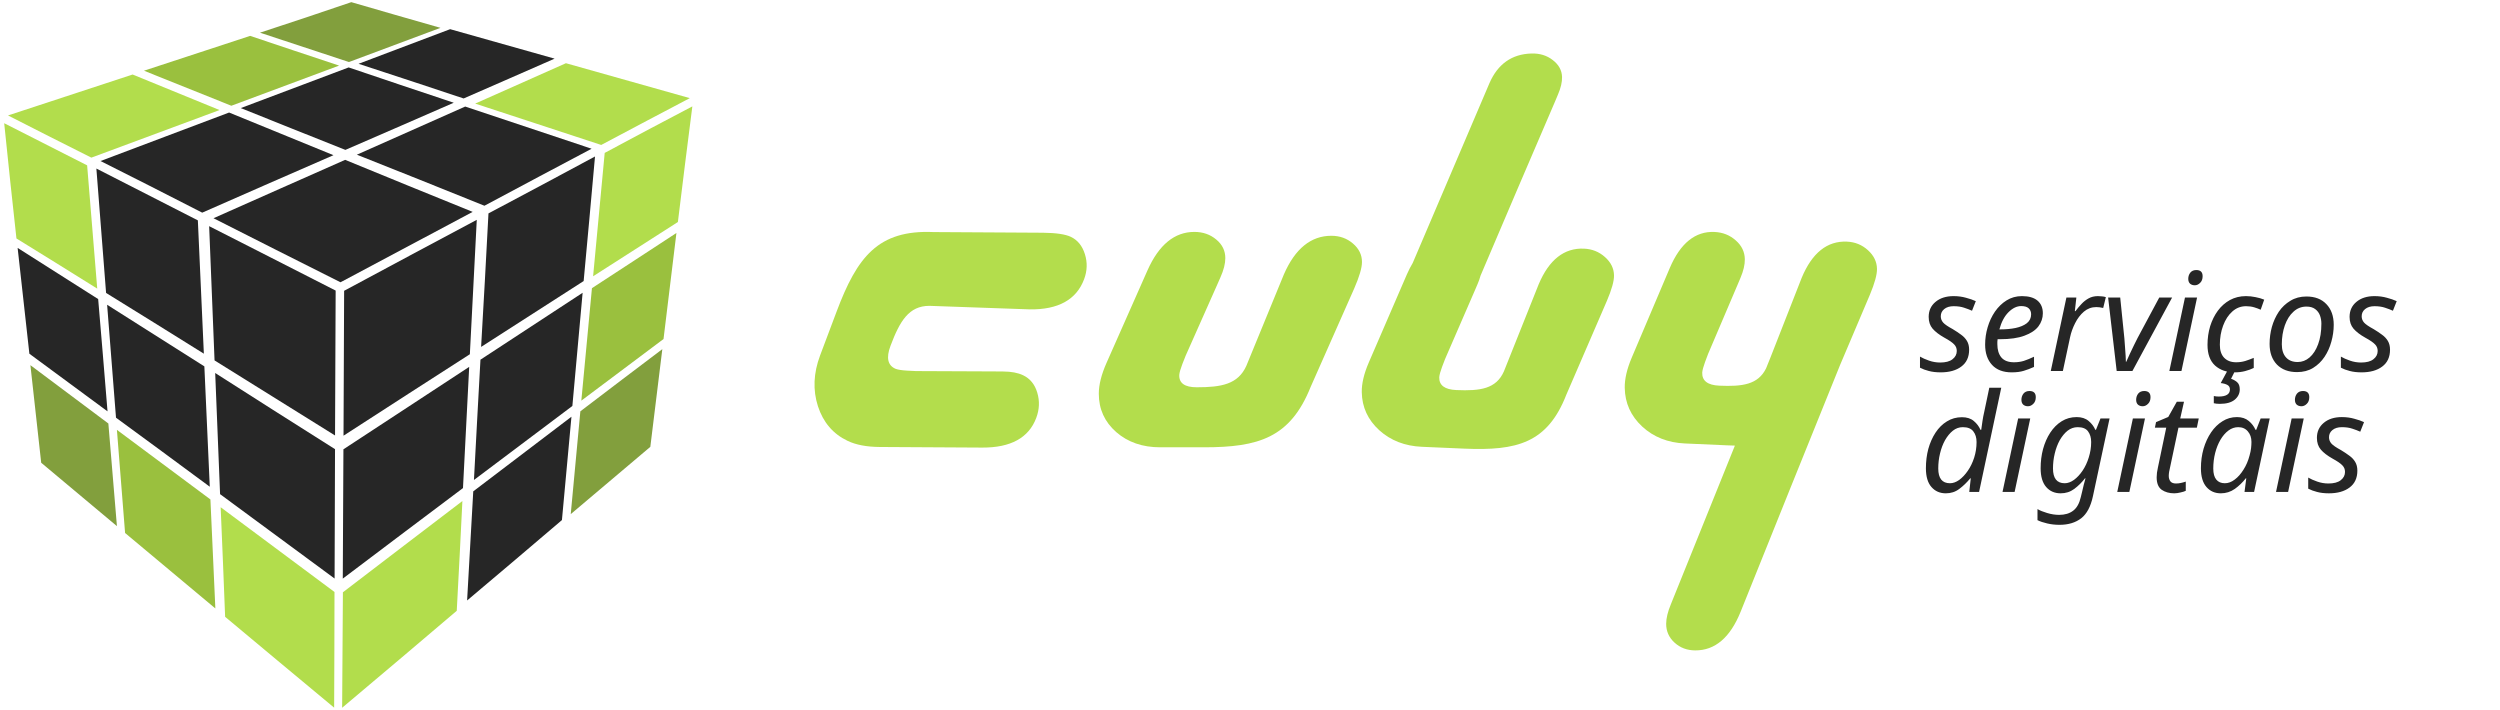
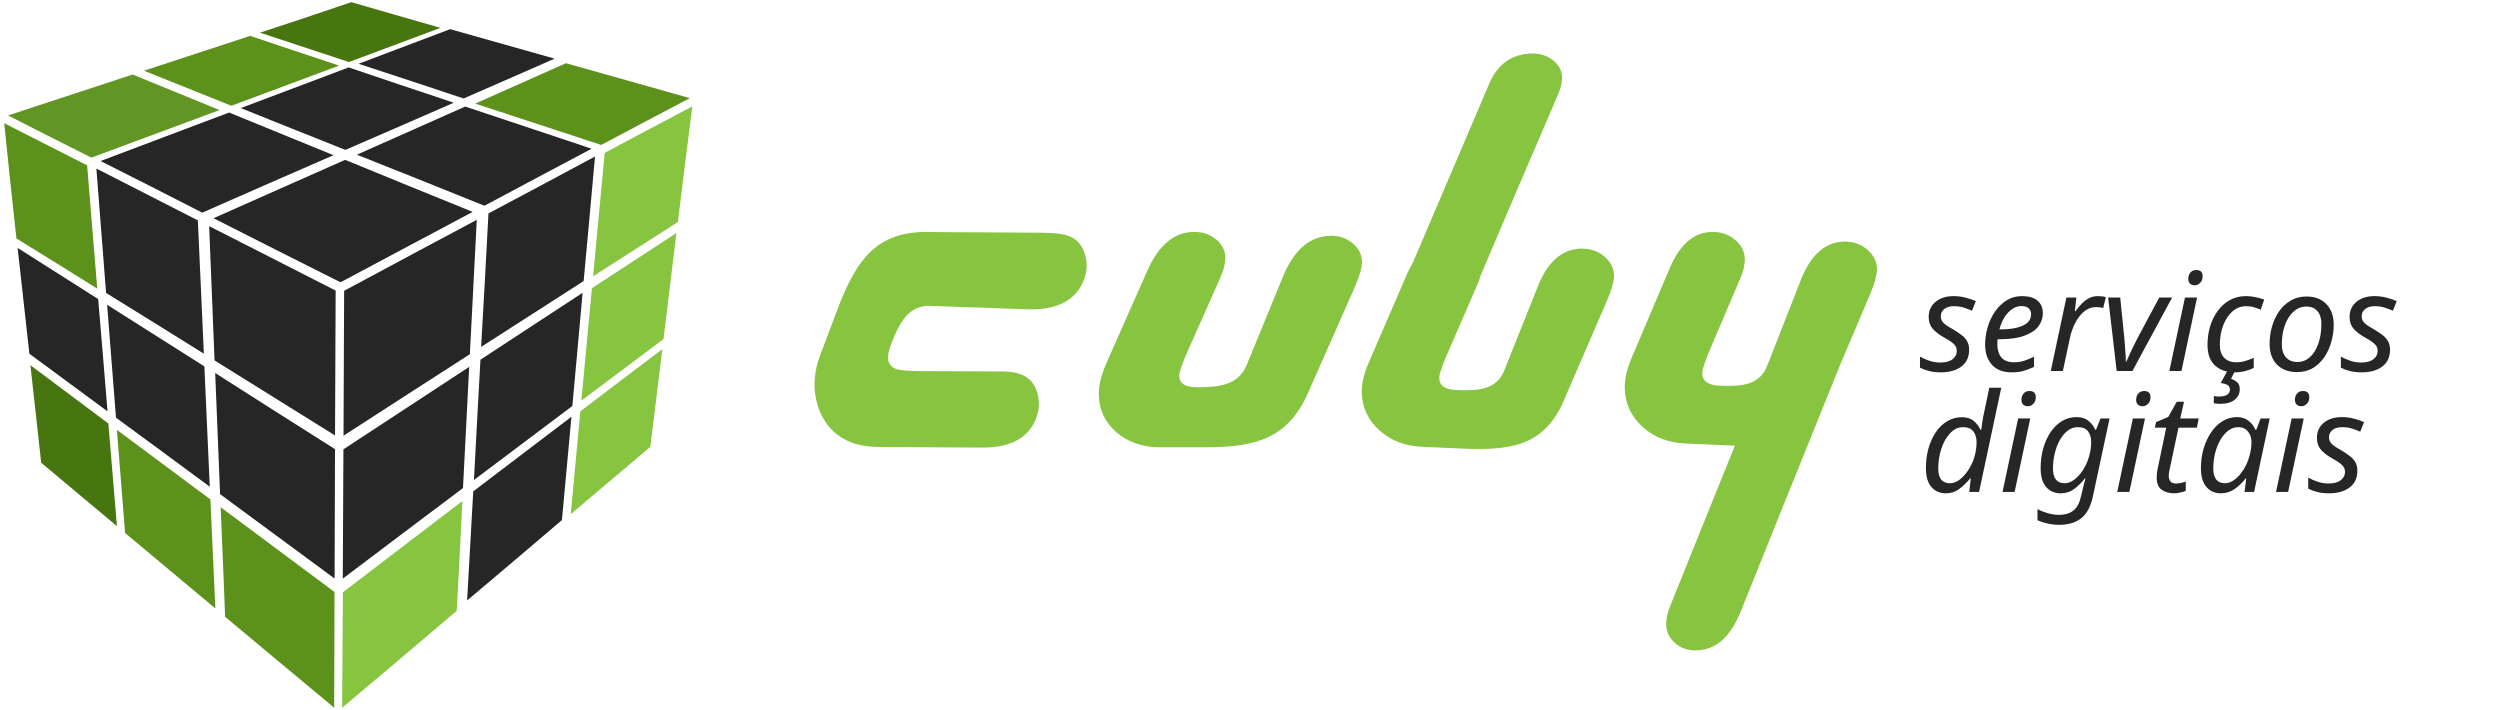
<svg xmlns="http://www.w3.org/2000/svg" width="310px" height="88px" viewBox="0 0 310 88" version="1.1">
  <g id="Page-6" stroke="none" stroke-width="1" fill="none" fill-rule="evenodd">
    <g id="manual-de-marca" transform="translate(-43, -170)">
-       <g id="Group-2" transform="translate(43, 170)">
-         <path d="M162.516,47.987 C159.99,54.291 156.051,55.465 149.295,55.465 L143.854,55.465 C141.67,55.465 139.849,54.833 138.413,53.581 C136.976,52.317 136.252,50.737 136.252,48.818 C136.252,47.717 136.569,46.442 137.218,44.979 L142.29,33.521 C143.701,30.349 145.646,28.757 148.1,28.757 C149.168,28.757 150.07,29.073 150.82,29.705 C151.57,30.326 151.939,31.098 151.939,32.011 C151.939,32.701 151.736,33.486 151.341,34.375 L150.935,35.3 L147.019,44.113 L146.612,45.143 C146.383,45.739 146.256,46.184 146.231,46.477 C146.18,47.507 146.905,48.022 148.392,48.022 C151.469,48.022 153.515,47.65 154.545,45.367 L159.198,34.036 C160.584,30.84 162.554,29.237 165.084,29.237 C166.126,29.237 167.017,29.554 167.766,30.197 C168.515,30.839 168.885,31.601 168.885,32.491 C168.885,33.205 168.567,34.293 167.919,35.78 L162.516,47.987 Z" id="Fill-318" fill="#B3DD4C" />
-         <path d="M115.768,28.776 C108.869,28.47 106.279,31.881 103.738,38.637 L101.691,44.078 C100.87,46.262 100.781,48.367 101.422,50.366 C102.075,52.37 103.293,53.805 105.104,54.667 C106.142,55.161 107.466,55.417 109.09,55.426 L121.81,55.501 C125.333,55.515 127.567,54.285 128.49,51.832 C128.892,50.764 128.933,49.719 128.619,48.685 C128.315,47.656 127.725,46.941 126.864,46.531 C126.212,46.22 125.396,46.072 124.408,46.066 L123.383,46.057 L113.594,46.013 L112.469,45.958 C111.82,45.918 111.352,45.845 111.067,45.739 C110.076,45.327 109.862,44.372 110.422,42.884 C111.579,39.808 112.7,37.928 115.241,37.924 L127.684,38.362 C131.22,38.412 133.474,37.162 134.426,34.632 C134.818,33.59 134.854,32.556 134.529,31.519 C134.204,30.481 133.625,29.769 132.785,29.369 C132.112,29.049 130.965,28.877 129.319,28.858 L115.768,28.776 Z" id="Fill-319" fill="#B3DD4C" />
-         <path d="M194.233,48.925 C191.893,54.94 188.105,55.914 181.575,55.631 L176.316,55.403 C174.205,55.312 172.435,54.622 171.026,53.346 C169.617,52.058 168.891,50.494 168.86,48.631 C168.842,47.563 169.129,46.338 169.732,44.945 L174.449,34.034 C174.676,33.513 174.919,33.037 175.178,32.608 L184.311,11.206 L184.68,10.339 C185.72,7.936 187.465,6.704 189.902,6.634 C190.916,6.605 191.804,6.872 192.54,7.447 C193.288,8.021 193.669,8.715 193.694,9.538 C193.714,10.176 193.539,10.908 193.181,11.742 L192.812,12.619 C189.717,19.796 186.649,26.987 183.588,34.18 C183.498,34.517 183.373,34.871 183.212,35.243 L182.833,36.124 L179.278,44.315 L179.175,44.557 L178.815,45.498 C178.603,46.067 178.488,46.494 178.468,46.777 C178.435,47.775 179.144,48.305 180.582,48.367 C183.555,48.496 185.527,48.221 186.486,46.049 L190.8,35.243 C192.087,32.199 193.966,30.726 196.411,30.832 C197.419,30.875 198.285,31.221 199.019,31.876 C199.753,32.531 200.123,33.286 200.138,34.15 C200.149,34.843 199.86,35.886 199.257,37.302 L194.233,48.925 Z" id="Fill-320" fill="#B2DD4C" />
-         <path d="M215.128,55.254 C214.819,55.247 214.504,55.236 214.182,55.222 L208.923,54.989 C206.813,54.896 205.043,54.193 203.634,52.894 C202.225,51.582 201.499,49.989 201.468,48.091 C201.45,47.004 201.737,45.756 202.34,44.337 L207.057,33.224 C208.37,30.148 210.224,28.658 212.595,28.763 C213.628,28.808 214.505,29.159 215.24,29.816 C215.975,30.461 216.344,31.241 216.359,32.144 C216.37,32.826 216.186,33.593 215.82,34.456 L215.441,35.352 L211.799,43.899 L211.423,44.9 C211.211,45.481 211.096,45.915 211.076,46.203 C211.043,47.219 211.752,47.759 213.189,47.823 C216.061,47.95 217.998,47.693 218.991,45.684 L219.546,44.307 L223.407,34.456 C224.695,31.355 226.574,29.854 229.019,29.962 C230.027,30.007 230.893,30.359 231.627,31.026 C232.361,31.693 232.731,32.462 232.746,33.342 C232.757,34.047 232.468,35.11 231.865,36.552 L228.169,45.26 C224.037,55.454 219.936,65.669 215.831,75.872 C214.535,79.067 212.665,80.659 210.209,80.65 C209.193,80.646 208.335,80.322 207.636,79.679 C206.949,79.049 206.602,78.272 206.605,77.349 C206.608,76.659 206.805,75.848 207.184,74.938 L207.575,73.968 L215.128,55.254 Z" id="Fill-321" fill="#B3DD4C" />
-         <g id="Group">
-           <path d="M44.251,19.182 C48.974,17.072 53.46,15.09 57.684,13.212 C62.616,14.858 67.823,16.602 73.357,18.443 C69.2,20.636 64.774,23.001 60.069,25.512 C54.466,23.253 49.19,21.134 44.251,19.182" id="Fill-322" fill="#262626" />
-           <path d="M12.466,19.968 C18.076,17.837 23.382,15.861 28.408,13.954 C32.461,15.622 36.789,17.379 41.35,19.244 C36.254,21.459 30.821,23.84 25.075,26.369 C20.598,24.073 16.415,21.945 12.466,19.968" id="Fill-323" fill="#262626" />
-           <path d="M29.855,13.402 C34.544,11.643 38.995,9.969 43.234,8.361 C47.331,9.756 51.686,11.207 56.265,12.739 C52.031,14.583 47.552,16.547 42.828,18.587 C38.252,16.775 33.95,15.043 29.855,13.402" id="Fill-324" fill="#262626" />
-           <path d="M26.475,27.06 C32.246,24.505 37.686,22.072 42.798,19.821 C47.713,21.852 52.989,23.989 58.61,26.274 C53.509,28.988 48.046,31.912 42.22,35.002 C36.595,32.183 31.349,29.53 26.475,27.06" id="Fill-325" fill="#262626" />
-           <path d="M44.461,7.911 C48.421,6.415 52.212,4.975 55.817,3.618 C59.926,4.777 64.249,5.992 68.771,7.272 C65.205,8.847 61.444,10.478 57.49,12.21 C52.92,10.678 48.574,9.262 44.461,7.911" id="Fill-326" fill="#262626" />
-           <path d="M26.684,46.254 C26.893,51.436 27.097,56.452 27.289,61.275 C31.73,64.56 36.458,68.04 41.489,71.739 C41.511,66.569 41.529,61.224 41.543,55.696 C36.255,52.344 31.297,49.22 26.684,46.254" id="Fill-327" fill="#262626" />
-           <path d="M11.95,20.899 C12.358,26.199 12.77,31.332 13.154,36.325 C16.958,38.681 20.996,41.172 25.278,43.857 C25.031,38.528 24.789,33.014 24.534,27.326 C20.066,25.048 15.883,22.911 11.95,20.899" id="Fill-328" fill="#262626" />
-           <path d="M13.283,37.792 C13.67,42.576 14.02,47.255 14.384,51.794 C18.051,54.469 21.919,57.331 26.012,60.353 C25.803,55.539 25.574,50.567 25.341,45.43 C21.084,42.726 17.079,40.183 13.283,37.792" id="Fill-329" fill="#262626" />
-           <path d="M25.935,28.044 C26.174,33.776 26.399,39.325 26.604,44.691 C31.267,47.594 36.241,50.691 41.545,53.999 C41.57,48.217 41.606,42.224 41.621,36.031 C36.029,33.168 30.792,30.523 25.935,28.044" id="Fill-330" fill="#262626" />
-           <path d="M2.186,30.742 C2.686,35.226 3.157,39.596 3.643,43.862 C6.693,46.105 9.926,48.51 13.333,51.007 C12.96,46.476 12.585,41.85 12.173,37.084 C8.671,34.861 5.35,32.738 2.186,30.742" id="Fill-331" fill="#262626" />
-           <path d="M58.18,45.492 C57.918,50.651 57.662,55.669 57.41,60.521 C52.755,64.02 47.798,67.745 42.505,71.749 C42.519,66.579 42.555,61.26 42.585,55.714 C48.15,52.07 53.346,48.672 58.18,45.492" id="Fill-332" fill="#262626" />
-           <path d="M73.781,19.404 C73.301,24.716 72.843,29.871 72.373,34.85 C68.387,37.406 64.165,40.124 59.657,43.016 C59.966,37.664 60.279,32.164 60.57,26.462 C65.266,23.968 69.659,21.63 73.781,19.404" id="Fill-333" fill="#262626" />
-           <path d="M72.245,36.305 C71.813,41.127 71.378,45.782 70.974,50.34 C67.14,53.215 63.072,56.271 58.769,59.517 C59.013,54.682 59.305,49.716 59.576,44.601 C64.073,41.657 68.277,38.913 72.245,36.305" id="Fill-334" fill="#262626" />
-           <path d="M59.12,27.259 C58.813,32.987 58.527,38.548 58.262,43.925 C53.385,47.071 48.162,50.408 42.596,54.026 C42.612,48.244 42.649,42.251 42.672,36.058 C48.531,32.906 54.011,29.982 59.12,27.259" id="Fill-335" fill="#262626" />
-           <path d="M70.86,51.672 C70.444,56.056 70.059,60.343 69.68,64.489 C65.981,67.65 62.056,70.973 57.921,74.459 C58.176,70.08 58.418,65.578 58.683,60.927 C62.978,57.673 67.019,54.591 70.86,51.672" id="Fill-336" fill="#262626" />
-           <path d="M58.922,12.846 C62.868,11.096 66.619,9.43 70.176,7.838 C75.024,9.207 80.113,10.639 85.536,12.168 C82.045,13.994 78.411,15.929 74.55,17.974 C69.017,16.167 63.827,14.44 58.922,12.846" id="Fill-337" fill="#B2DD4C" />
-           <path d="M0.993,14.315 C6.381,12.548 11.54,10.856 16.445,9.24 C19.851,10.644 23.446,12.095 27.223,13.647 C22.213,15.502 16.914,17.468 11.329,19.547 C7.673,17.712 4.217,15.968 0.993,14.315" id="Fill-338" fill="#B2DD4C" />
-           <path d="M17.852,8.768 C22.452,7.265 26.832,5.829 31.017,4.449 C34.511,5.623 38.178,6.854 42.05,8.133 C37.811,9.723 33.35,11.372 28.687,13.113 C24.894,11.588 21.283,10.154 17.852,8.768" id="Fill-339" fill="#9AC03E" />
-           <path d="M32.237,4.052 C36.176,2.757 39.954,1.51 43.562,0.267 C47.079,1.301 50.775,2.348 54.618,3.452 C51.021,4.799 47.23,6.213 43.269,7.692 C39.405,6.413 35.739,5.199 32.237,4.052" id="Fill-340" fill="#829F3D" />
-           <path d="M27.362,62.897 C27.567,67.563 27.742,72.081 27.916,76.485 C32.149,80.02 36.662,83.793 41.435,87.752 C41.462,83.151 41.467,78.357 41.478,73.406 C36.48,69.68 31.777,66.174 27.362,62.897" id="Fill-341" fill="#B2DD4C" />
-           <path d="M0.52,15.28 C1.003,20.149 1.535,24.912 2.039,29.57 C5.21,31.513 8.547,33.601 12.057,35.789 C11.64,30.848 11.246,25.741 10.805,20.504 C7.15,18.66 3.718,16.908 0.52,15.28" id="Fill-342" fill="#B2DD4C" />
-           <path d="M14.497,53.302 C14.84,57.684 15.181,61.944 15.51,66.091 C19.047,69.057 22.766,72.15 26.704,75.447 C26.506,71.079 26.297,66.579 26.092,61.931 C21.99,58.882 18.147,56.011 14.497,53.302" id="Fill-343" fill="#9AC03E" />
-           <path d="M3.77,45.281 C4.218,49.407 4.664,53.437 5.108,57.38 C8.079,59.853 11.198,62.47 14.499,65.241 C14.153,61.103 13.805,56.861 13.437,52.514 C10.047,49.982 6.822,47.577 3.77,45.281" id="Fill-344" fill="#829F3D" />
-           <path d="M57.337,62.129 C57.107,66.788 56.882,71.333 56.637,75.738 C52.193,79.512 47.465,83.537 42.425,87.763 C42.453,83.17 42.492,78.367 42.52,73.442 C47.769,69.413 52.717,65.662 57.337,62.129" id="Fill-345" fill="#B2DD4C" />
-           <path d="M85.851,13.192 C85.217,18.098 84.63,22.861 84.058,27.529 C80.744,29.648 77.229,31.903 73.545,34.258 C74,29.314 74.484,24.212 74.983,18.96 C78.785,16.917 82.402,15 85.851,13.192" id="Fill-346" fill="#B2DD4C" />
-           <path d="M83.877,28.889 C83.335,33.372 82.79,37.758 82.277,42.039 C79.056,44.445 75.659,47.003 72.085,49.68 C72.515,45.147 72.951,40.501 73.401,35.732 C77.075,33.324 80.581,31.06 83.877,28.889" id="Fill-347" fill="#9AC03E" />
-           <path d="M80.64,55.409 C77.501,58.058 74.221,60.832 70.772,63.751 C71.152,59.63 71.564,55.387 71.963,51.004 C75.519,48.301 78.907,45.717 82.128,43.294 C81.62,47.417 81.118,51.453 80.64,55.409 Z" id="Fill-348" fill="#829F3D" />
-         </g>
+       <g id="Group" transform="translate(43, 170)">
+         <path d="M162.516,47.987 C159.99,54.291 156.051,55.465 149.295,55.465 L143.854,55.465 C141.67,55.465 139.849,54.833 138.413,53.581 C136.976,52.317 136.252,50.737 136.252,48.818 C136.252,47.717 136.569,46.442 137.218,44.979 L142.29,33.521 C143.701,30.349 145.646,28.757 148.1,28.757 C149.168,28.757 150.07,29.073 150.82,29.705 C151.57,30.326 151.939,31.098 151.939,32.011 C151.939,32.701 151.736,33.486 151.341,34.375 L150.935,35.3 L147.019,44.113 L146.612,45.143 C146.383,45.739 146.256,46.184 146.231,46.477 C146.18,47.507 146.905,48.022 148.392,48.022 C151.469,48.022 153.515,47.65 154.545,45.367 L159.198,34.036 C160.584,30.84 162.554,29.237 165.084,29.237 C166.126,29.237 167.017,29.554 167.766,30.197 C168.515,30.839 168.885,31.601 168.885,32.491 C168.885,33.205 168.567,34.293 167.919,35.78 L162.516,47.987 Z" id="Fill-318" fill="#87C440" />
+         <path d="M115.768,28.776 C108.869,28.47 106.279,31.881 103.738,38.637 L101.691,44.078 C100.87,46.262 100.781,48.367 101.422,50.366 C102.075,52.37 103.293,53.805 105.104,54.667 C106.142,55.161 107.466,55.417 109.09,55.426 L121.81,55.501 C125.333,55.515 127.567,54.285 128.49,51.832 C128.892,50.764 128.933,49.719 128.619,48.685 C128.315,47.656 127.725,46.941 126.864,46.531 C126.212,46.22 125.396,46.072 124.408,46.066 L123.383,46.057 L113.594,46.013 L112.469,45.958 C111.82,45.918 111.352,45.845 111.067,45.739 C110.076,45.327 109.862,44.372 110.422,42.884 C111.579,39.808 112.7,37.928 115.241,37.924 L127.684,38.362 C131.22,38.412 133.474,37.162 134.426,34.632 C134.818,33.59 134.854,32.556 134.529,31.519 C134.204,30.481 133.625,29.769 132.785,29.369 C132.112,29.049 130.965,28.877 129.319,28.858 L115.768,28.776 Z" id="Fill-319" fill="#87C440" />
+         <path d="M194.233,48.925 C191.893,54.94 188.105,55.914 181.575,55.631 L176.316,55.403 C174.205,55.312 172.435,54.622 171.026,53.346 C169.617,52.058 168.891,50.494 168.86,48.631 C168.842,47.563 169.129,46.338 169.732,44.945 L174.449,34.034 C174.676,33.513 174.919,33.037 175.178,32.608 L184.311,11.206 L184.68,10.339 C185.72,7.936 187.465,6.704 189.902,6.634 C190.916,6.605 191.804,6.872 192.54,7.447 C193.288,8.021 193.669,8.715 193.694,9.538 C193.714,10.176 193.539,10.908 193.181,11.742 L192.812,12.619 C189.717,19.796 186.649,26.987 183.588,34.18 C183.498,34.517 183.373,34.871 183.212,35.243 L182.833,36.124 L179.278,44.315 L179.175,44.557 L178.815,45.498 C178.603,46.067 178.488,46.494 178.468,46.777 C178.435,47.775 179.144,48.305 180.582,48.367 C183.555,48.496 185.527,48.221 186.486,46.049 L190.8,35.243 C192.087,32.199 193.966,30.726 196.411,30.832 C197.419,30.875 198.285,31.221 199.019,31.876 C199.753,32.531 200.123,33.286 200.138,34.15 C200.149,34.843 199.86,35.886 199.257,37.302 L194.233,48.925 Z" id="Fill-320" fill="#87C440" />
+         <path d="M215.128,55.254 C214.819,55.247 214.504,55.236 214.182,55.222 L208.923,54.989 C206.813,54.896 205.043,54.193 203.634,52.894 C202.225,51.582 201.499,49.989 201.468,48.091 C201.45,47.004 201.737,45.756 202.34,44.337 L207.057,33.224 C208.37,30.148 210.224,28.658 212.595,28.763 C213.628,28.808 214.505,29.159 215.24,29.816 C215.975,30.461 216.344,31.241 216.359,32.144 C216.37,32.826 216.186,33.593 215.82,34.456 L215.441,35.352 L211.799,43.899 L211.423,44.9 C211.211,45.481 211.096,45.915 211.076,46.203 C211.043,47.219 211.752,47.759 213.189,47.823 C216.061,47.95 217.998,47.693 218.991,45.684 L219.546,44.307 L223.407,34.456 C224.695,31.355 226.574,29.854 229.019,29.962 C230.027,30.007 230.893,30.359 231.627,31.026 C232.361,31.693 232.731,32.462 232.746,33.342 C232.757,34.047 232.468,35.11 231.865,36.552 L228.169,45.26 C224.037,55.454 219.936,65.669 215.831,75.872 C214.535,79.067 212.665,80.659 210.209,80.65 C209.193,80.646 208.335,80.322 207.636,79.679 C206.949,79.049 206.602,78.272 206.605,77.349 C206.608,76.659 206.805,75.848 207.184,74.938 L207.575,73.968 L215.128,55.254 Z" id="Fill-321" fill="#87C440" />
+         <path d="M44.251,19.182 C48.974,17.072 53.46,15.09 57.684,13.212 C62.616,14.858 67.823,16.602 73.357,18.443 C69.2,20.636 64.774,23.001 60.069,25.512 C54.466,23.253 49.19,21.134 44.251,19.182" id="Fill-322" fill="#262626" />
+         <path d="M12.466,19.968 C18.076,17.837 23.382,15.861 28.408,13.954 C32.461,15.622 36.789,17.379 41.35,19.244 C36.254,21.459 30.821,23.84 25.075,26.369 C20.598,24.073 16.415,21.945 12.466,19.968" id="Fill-323" fill="#262626" />
+         <path d="M29.855,13.402 C34.544,11.643 38.995,9.969 43.234,8.361 C47.331,9.756 51.686,11.207 56.265,12.739 C52.031,14.583 47.552,16.547 42.828,18.587 C38.252,16.775 33.95,15.043 29.855,13.402" id="Fill-324" fill="#262626" />
+         <path d="M26.475,27.06 C32.246,24.505 37.686,22.072 42.798,19.821 C47.713,21.852 52.989,23.989 58.61,26.274 C53.509,28.988 48.046,31.912 42.22,35.002 C36.595,32.183 31.349,29.53 26.475,27.06" id="Fill-325" fill="#262626" />
+         <path d="M44.461,7.911 C48.421,6.415 52.212,4.975 55.817,3.618 C59.926,4.777 64.249,5.992 68.771,7.272 C65.205,8.847 61.444,10.478 57.49,12.21 C52.92,10.678 48.574,9.262 44.461,7.911" id="Fill-326" fill="#262626" />
+         <path d="M26.684,46.254 C26.893,51.436 27.097,56.452 27.289,61.275 C31.73,64.56 36.458,68.04 41.489,71.739 C41.511,66.569 41.529,61.224 41.543,55.696 C36.255,52.344 31.297,49.22 26.684,46.254" id="Fill-327" fill="#262626" />
+         <path d="M11.95,20.899 C12.358,26.199 12.77,31.332 13.154,36.325 C16.958,38.681 20.996,41.172 25.278,43.857 C25.031,38.528 24.789,33.014 24.534,27.326 C20.066,25.048 15.883,22.911 11.95,20.899" id="Fill-328" fill="#262626" />
+         <path d="M13.283,37.792 C13.67,42.576 14.02,47.255 14.384,51.794 C18.051,54.469 21.919,57.331 26.012,60.353 C25.803,55.539 25.574,50.567 25.341,45.43 C21.084,42.726 17.079,40.183 13.283,37.792" id="Fill-329" fill="#262626" />
+         <path d="M25.935,28.044 C26.174,33.776 26.399,39.325 26.604,44.691 C31.267,47.594 36.241,50.691 41.545,53.999 C41.57,48.217 41.606,42.224 41.621,36.031 C36.029,33.168 30.792,30.523 25.935,28.044" id="Fill-330" fill="#262626" />
+         <path d="M2.186,30.742 C2.686,35.226 3.157,39.596 3.643,43.862 C6.693,46.105 9.926,48.51 13.333,51.007 C12.96,46.476 12.585,41.85 12.173,37.084 C8.671,34.861 5.35,32.738 2.186,30.742" id="Fill-331" fill="#262626" />
+         <path d="M58.18,45.492 C57.918,50.651 57.662,55.669 57.41,60.521 C52.755,64.02 47.798,67.745 42.505,71.749 C42.519,66.579 42.555,61.26 42.585,55.714 C48.15,52.07 53.346,48.672 58.18,45.492" id="Fill-332" fill="#262626" />
+         <path d="M73.781,19.404 C73.301,24.716 72.843,29.871 72.373,34.85 C68.387,37.406 64.165,40.124 59.657,43.016 C59.966,37.664 60.279,32.164 60.57,26.462 C65.266,23.968 69.659,21.63 73.781,19.404" id="Fill-333" fill="#262626" />
+         <path d="M72.245,36.305 C71.813,41.127 71.378,45.782 70.974,50.34 C67.14,53.215 63.072,56.271 58.769,59.517 C59.013,54.682 59.305,49.716 59.576,44.601 C64.073,41.657 68.277,38.913 72.245,36.305" id="Fill-334" fill="#262626" />
+         <path d="M59.12,27.259 C58.813,32.987 58.527,38.548 58.262,43.925 C53.385,47.071 48.162,50.408 42.596,54.026 C42.612,48.244 42.649,42.251 42.672,36.058 C48.531,32.906 54.011,29.982 59.12,27.259" id="Fill-335" fill="#262626" />
+         <path d="M70.86,51.672 C70.444,56.056 70.059,60.343 69.68,64.489 C65.981,67.65 62.056,70.973 57.921,74.459 C58.176,70.08 58.418,65.578 58.683,60.927 C62.978,57.673 67.019,54.591 70.86,51.672" id="Fill-336" fill="#262626" />
+         <path d="M58.922,12.846 C62.868,11.096 66.619,9.43 70.176,7.838 C75.024,9.207 80.113,10.639 85.536,12.168 C82.045,13.994 78.411,15.929 74.55,17.974 C69.017,16.167 63.827,14.44 58.922,12.846" id="Fill-337" fill="#5C921C" />
+         <path d="M0.993,14.315 C6.381,12.548 11.54,10.856 16.445,9.24 C19.851,10.644 23.446,12.095 27.223,13.647 C22.213,15.502 16.914,17.468 11.329,19.547 C7.673,17.712 4.217,15.968 0.993,14.315" id="Fill-338" fill="#619624" />
+         <path d="M17.852,8.768 C22.452,7.265 26.832,5.829 31.017,4.449 C34.511,5.623 38.178,6.854 42.05,8.133 C37.811,9.723 33.35,11.372 28.687,13.113 C24.894,11.588 21.283,10.154 17.852,8.768" id="Fill-339" fill="#5C921C" />
+         <path d="M32.237,4.052 C36.176,2.757 39.954,1.51 43.562,0.267 C47.079,1.301 50.775,2.348 54.618,3.452 C51.021,4.799 47.23,6.213 43.269,7.692 C39.405,6.413 35.739,5.199 32.237,4.052" id="Fill-340" fill="#477510" />
+         <path d="M27.362,62.897 C27.567,67.563 27.742,72.081 27.916,76.485 C32.149,80.02 36.662,83.793 41.435,87.752 C41.462,83.151 41.467,78.357 41.478,73.406 C36.48,69.68 31.777,66.174 27.362,62.897" id="Fill-341" fill="#5C921C" />
+         <path d="M0.52,15.28 C1.003,20.149 1.535,24.912 2.039,29.57 C5.21,31.513 8.547,33.601 12.057,35.789 C11.64,30.848 11.246,25.741 10.805,20.504 C7.15,18.66 3.718,16.908 0.52,15.28" id="Fill-342" fill="#5C921C" />
+         <path d="M14.497,53.302 C14.84,57.684 15.181,61.944 15.51,66.091 C19.047,69.057 22.766,72.15 26.704,75.447 C26.506,71.079 26.297,66.579 26.092,61.931 C21.99,58.882 18.147,56.011 14.497,53.302" id="Fill-343" fill="#5C921C" />
+         <path d="M3.77,45.281 C4.218,49.407 4.664,53.437 5.108,57.38 C8.079,59.853 11.198,62.47 14.499,65.241 C14.153,61.103 13.805,56.861 13.437,52.514 C10.047,49.982 6.822,47.577 3.77,45.281" id="Fill-344" fill="#477510" />
+         <path d="M57.337,62.129 C57.107,66.788 56.882,71.333 56.637,75.738 C52.193,79.512 47.465,83.537 42.425,87.763 C42.453,83.17 42.492,78.367 42.52,73.442 C47.769,69.413 52.717,65.662 57.337,62.129" id="Fill-345" fill="#87C440" />
+         <path d="M85.851,13.192 C85.217,18.098 84.63,22.861 84.058,27.529 C80.744,29.648 77.229,31.903 73.545,34.258 C74,29.314 74.484,24.212 74.983,18.96 C78.785,16.917 82.402,15 85.851,13.192" id="Fill-346" fill="#87C440" />
+         <path d="M83.877,28.889 C83.335,33.372 82.79,37.758 82.277,42.039 C79.056,44.445 75.659,47.003 72.085,49.68 C72.515,45.147 72.951,40.501 73.401,35.732 C77.075,33.324 80.581,31.06 83.877,28.889" id="Fill-347" fill="#87C440" />
+         <path d="M80.64,55.409 C77.501,58.058 74.221,60.832 70.772,63.751 C71.152,59.63 71.564,55.387 71.963,51.004 C75.519,48.301 78.907,45.717 82.128,43.294 C81.62,47.417 81.118,51.453 80.64,55.409 Z" id="Fill-348" fill="#87C440" />
        <text id="serviços-digitais" font-family="IstokWeb-Italic, Istok Web" font-size="17" font-style="italic" font-weight="normal" line-spacing="15" fill="#262626">
          <tspan x="238" y="46">  serviços </tspan>
          <tspan x="238" y="61">digitais</tspan>
        </text>
      </g>
    </g>
  </g>
</svg>
